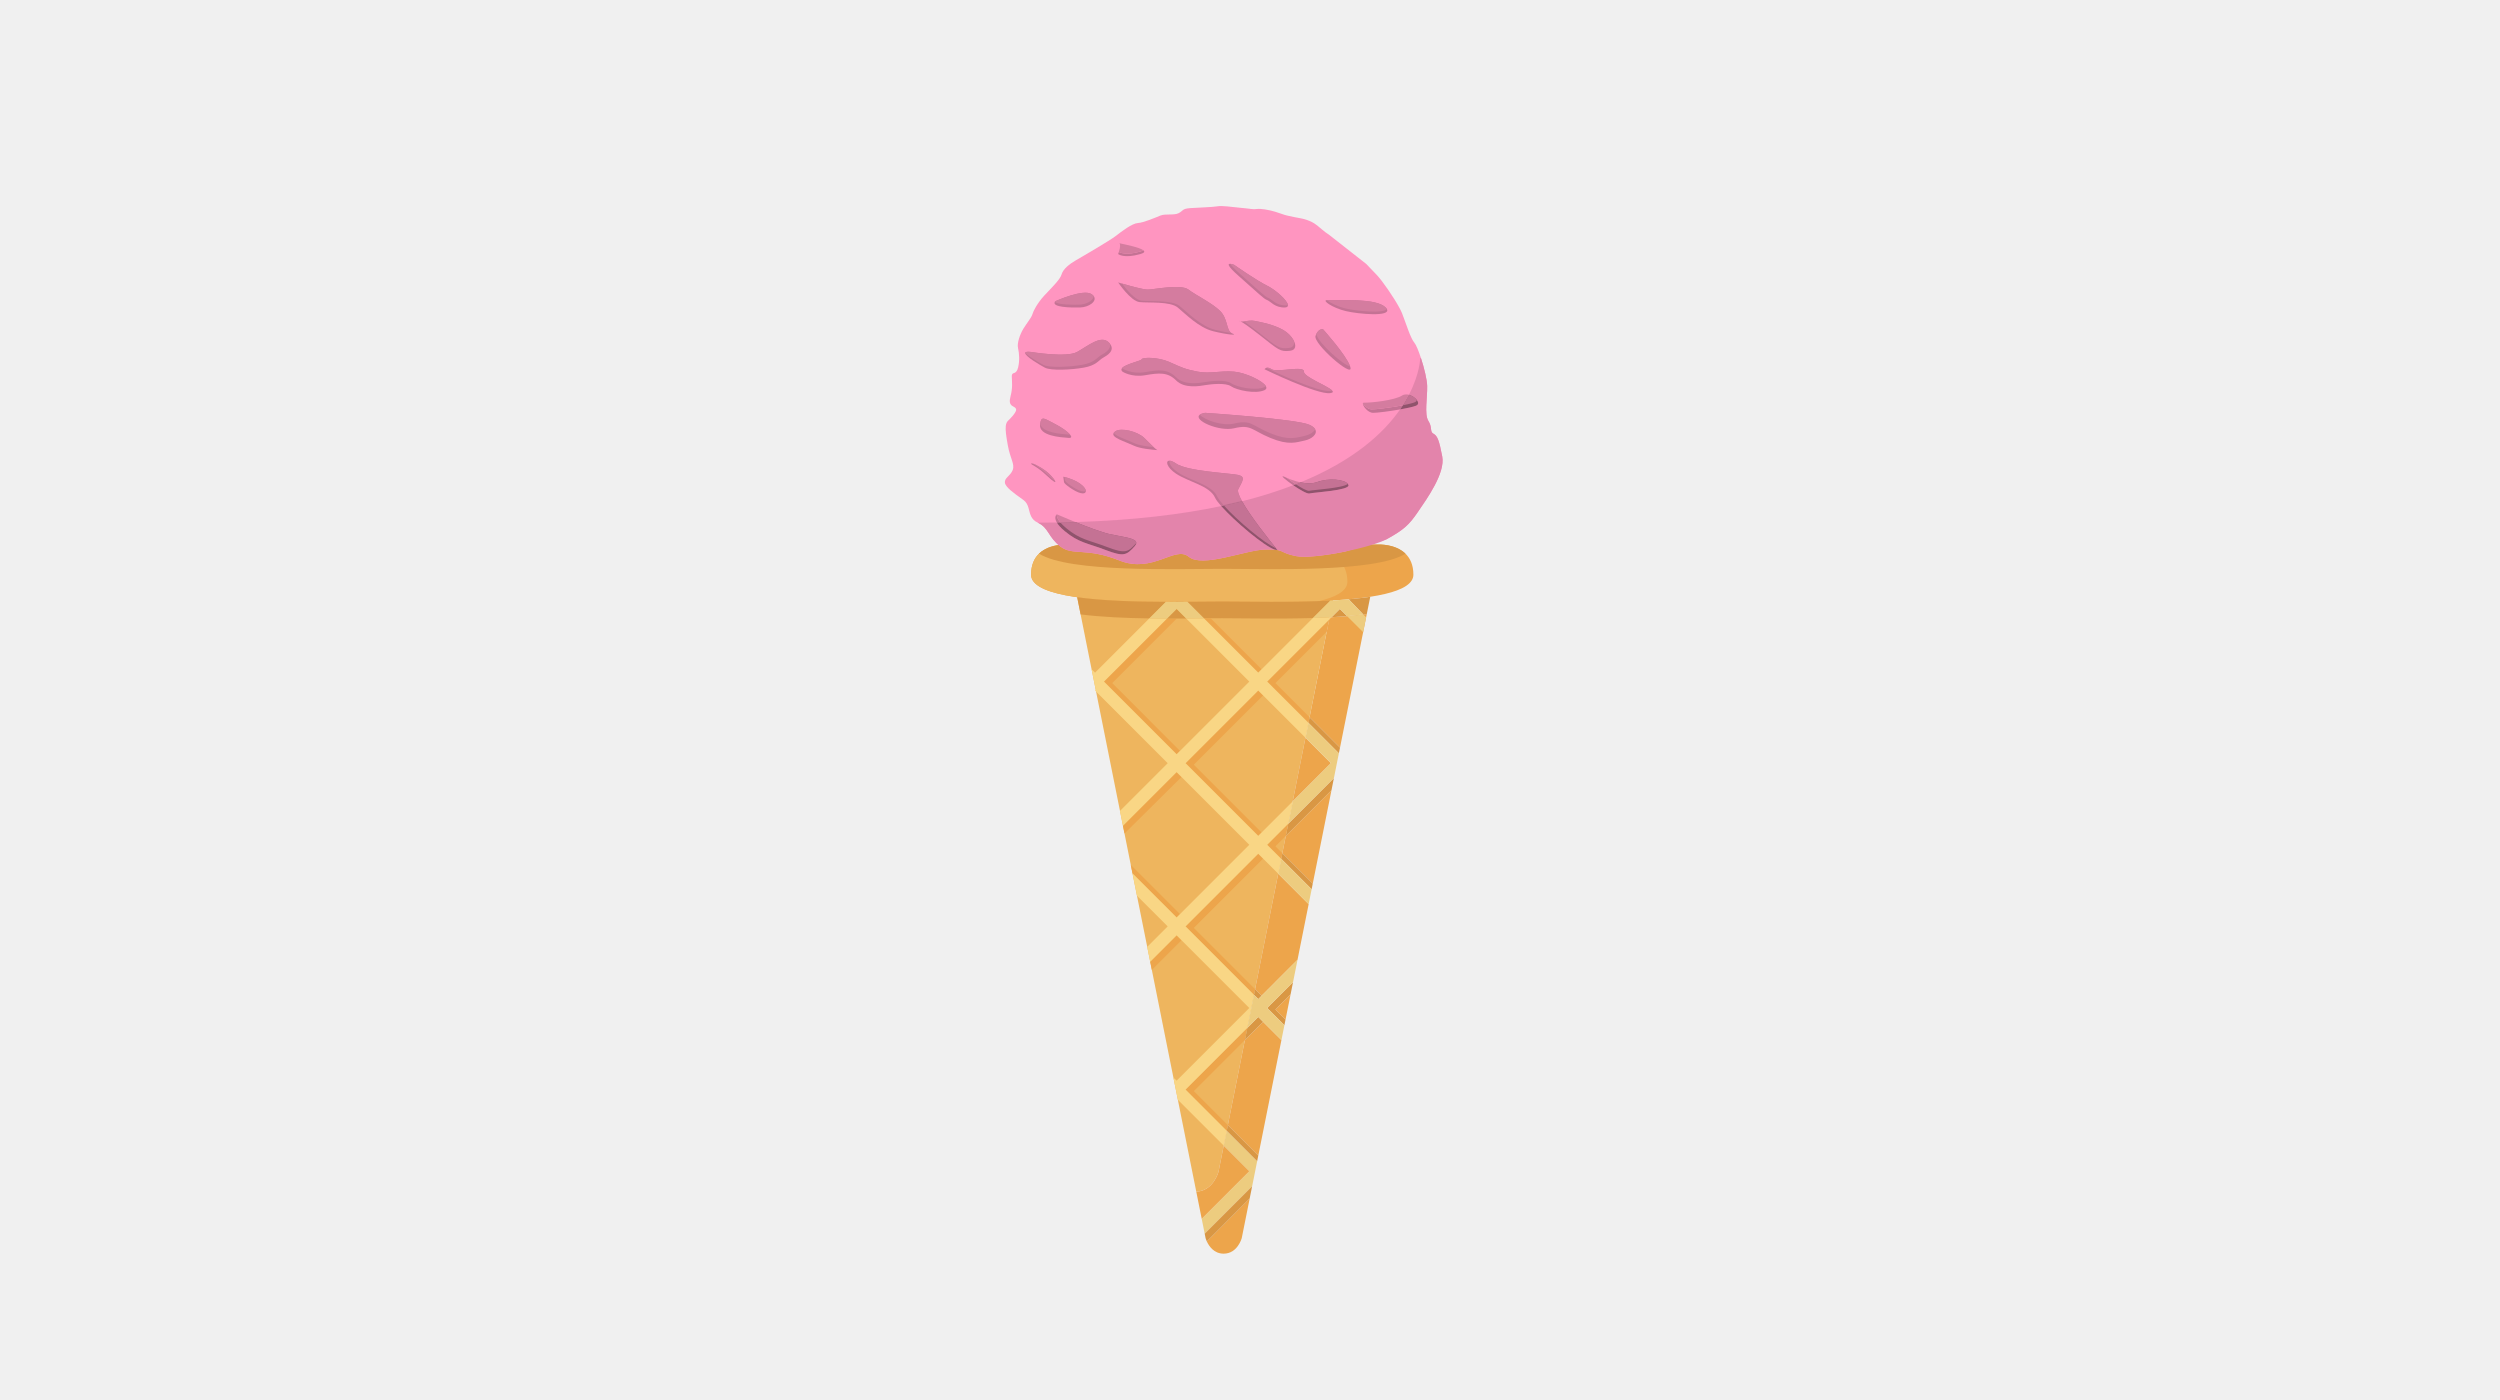
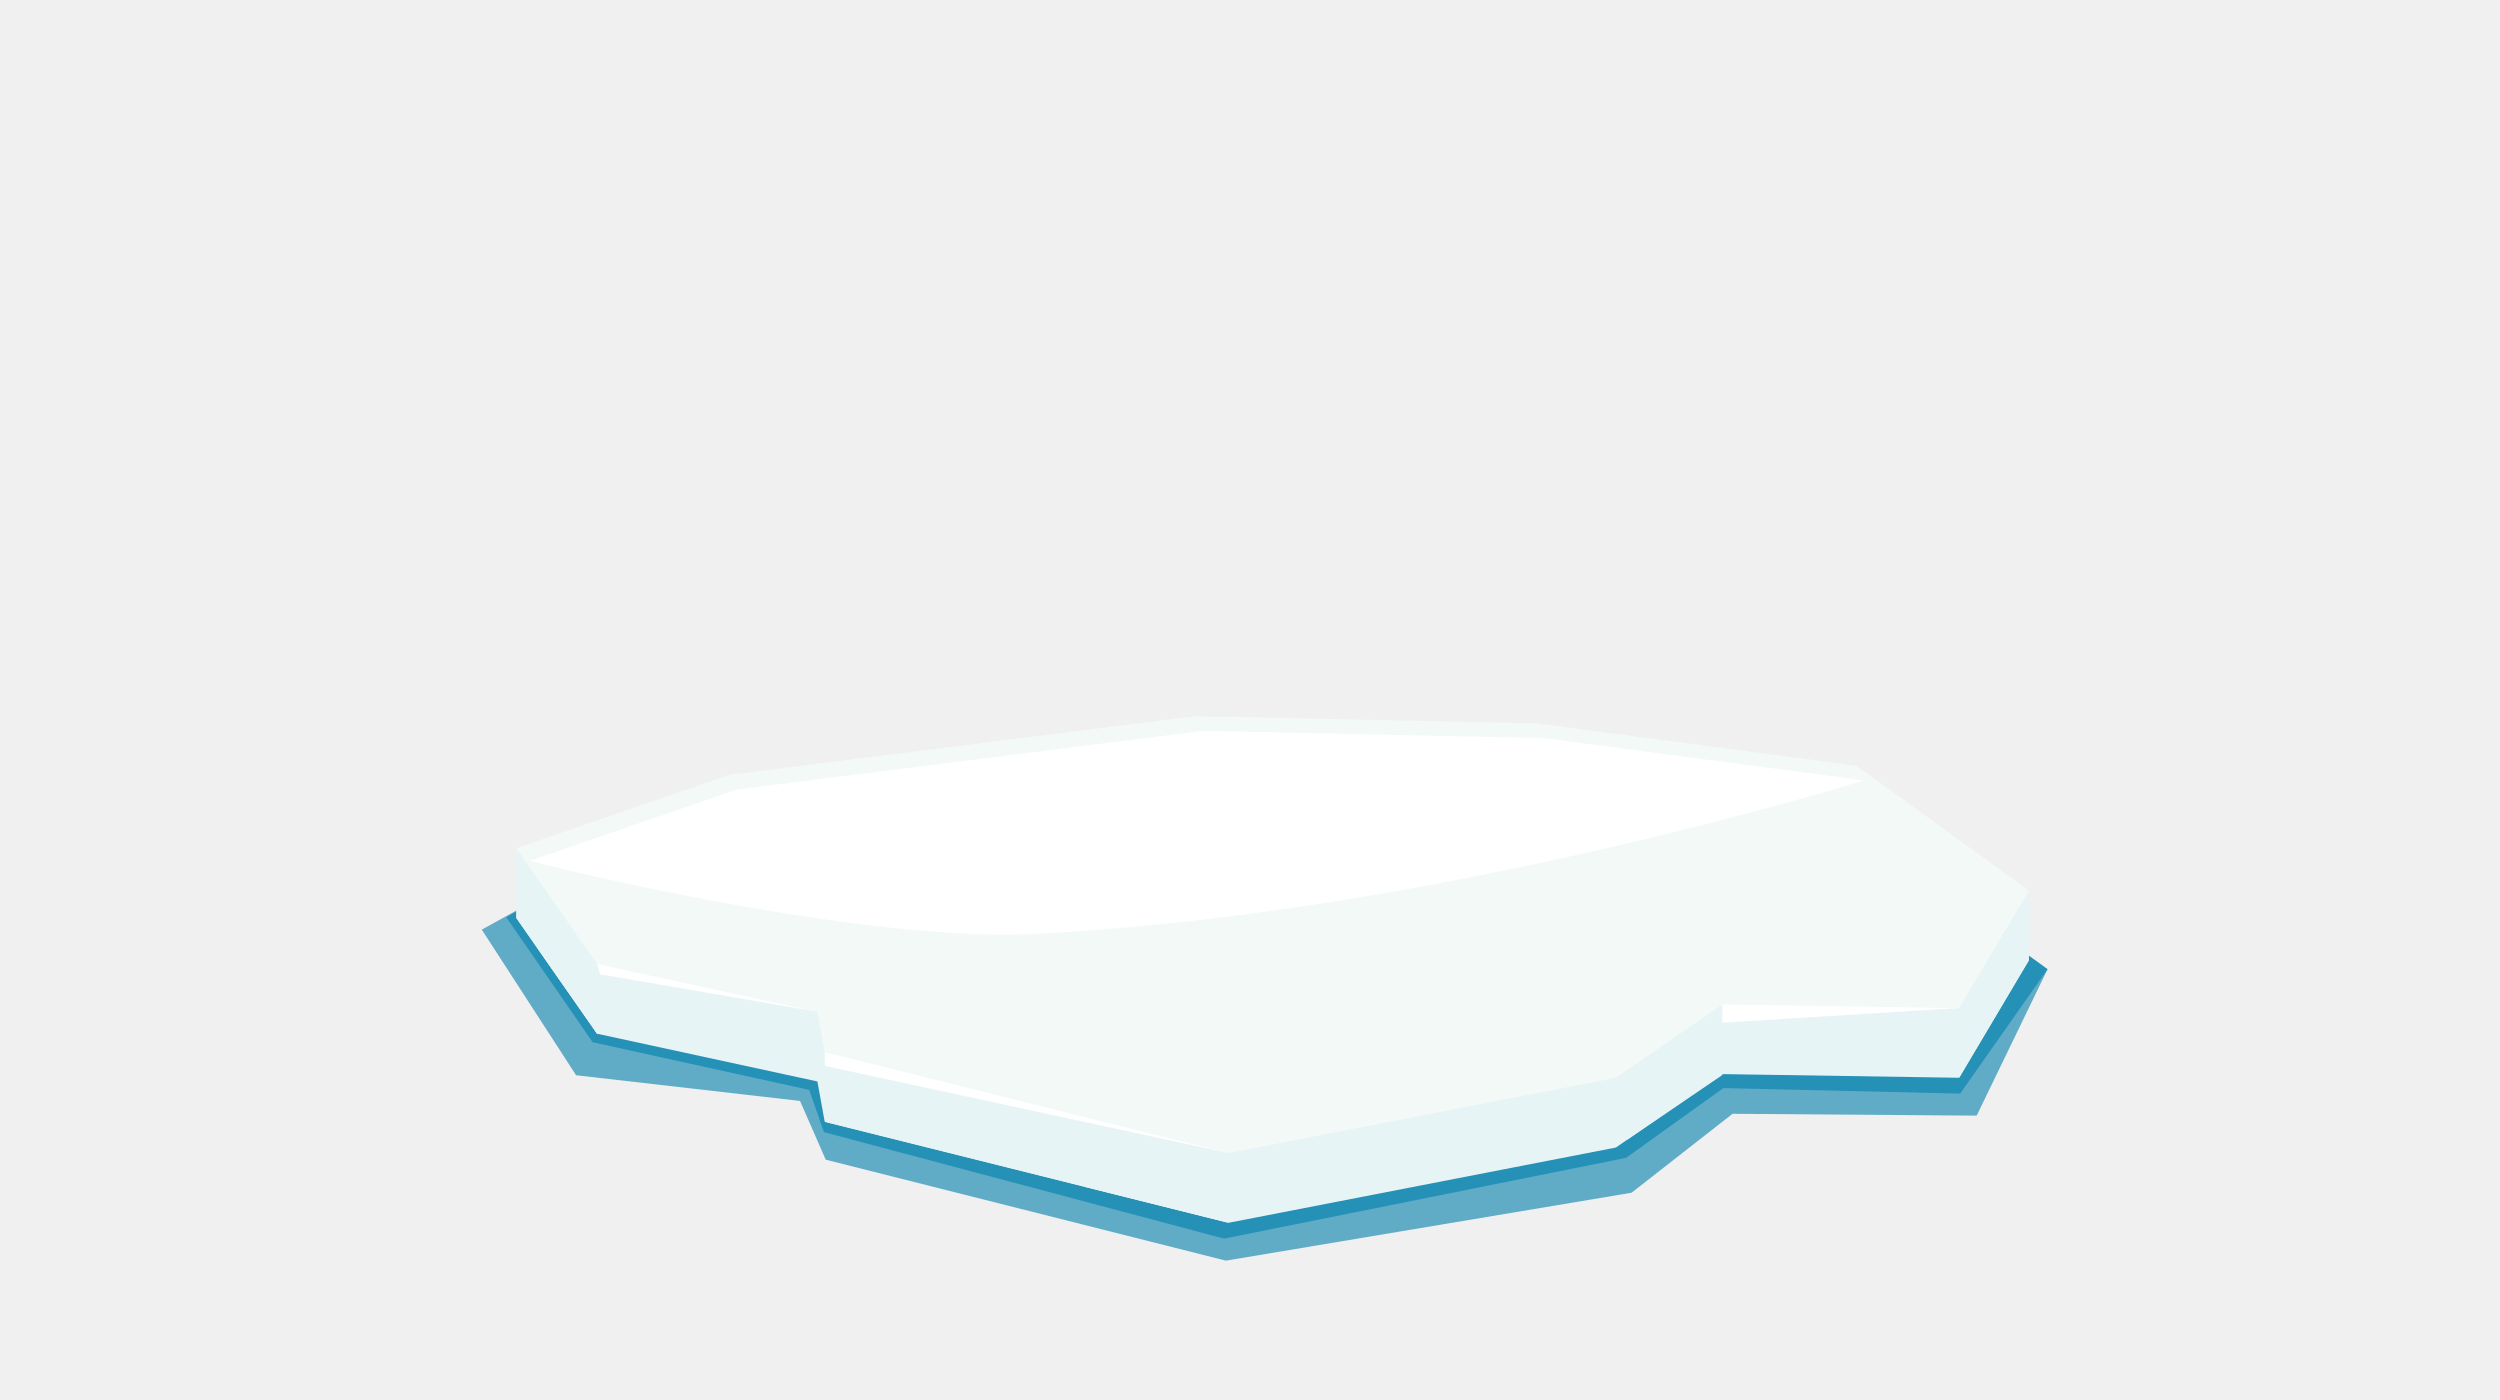
- <svg xmlns="http://www.w3.org/2000/svg" version="1.1" viewBox="0 0 768 430" enable-background="new 0 0 768 430" xml:space="preserve">
-   <g id="Layer_2">
- </g>
-   <g id="Layer_1">
+ <svg xmlns="http://www.w3.org/2000/svg" version="1.1" id="Layer_1" viewBox="0 0 768 430" enable-background="new 0 0 768 430" xml:space="preserve">
+   <g>
    <g>
      <g>
-         <polygon fill="#EDCC7F" points="386.199,356.727 386.18,356.829 386.031,357.558 385.63,359.562 385.281,361.31 385.264,361.396      385.143,361.996 384.657,364.416 370.082,378.992 369.911,378.139 369.166,374.423 383.729,359.862 383.79,359.802      375.929,351.941 376.278,350.208 376.845,347.372    " />
-         <path fill="#EDA54B" d="M418.795,188.767c0.363-0.046,0.727-0.094,1.08-0.144l-0.203,1.021l-0.02,0.098l-0.894,4.473l-0.02,0.099     l-7.087,35.368l-9.355-9.354l5.254-26.226l0.895-4.458c0.197-0.009,0.398-0.02,0.596-0.031c1.629-0.09,3.227-0.201,4.786-0.331     C415.543,189.138,417.207,188.967,418.795,188.767z" />
-         <path fill="#EEB55E" d="M412.93,167.275l-0.521,2.601l-0.025,0.127l-0.164,0.816l-0.979,4.891l-0.024,0.126l-0.133,0.649     l-0.618,3.089l-1.136,5.663l-7.605,37.956l-0.024,0.127l-1.145,5.71l-0.024,0.126l-4.349,21.703l-1.136,5.664l-0.616,3.089     l-1.134,5.663l-2.255,11.239l-0.024,0.128l-1.145,5.701l-0.025,0.127l-9.486,47.362l-0.025,0.129l-0.189,0.931l-0.954,4.771     l-0.025,0.133l-0.154,0.765l-0.622,3.09l-1.133,5.663L374.314,360c0,0-1.582,5.881-6.821,6.078l-5.658-28.23l-0.124-0.624     l-0.916-4.568l-0.333-1.664l-7.121-35.538l-0.916-4.569l-3.152-15.734l-1.375-6.86l-2.45-12.235l-0.476-2.372l-0.916-4.567     l-7.344-36.667l-0.107-0.537l-0.916-4.568l-0.352-1.754l-3.375-16.844l-1.056-5.278l-2.671-13.326l-0.575-2.865H412.93z" />
-         <path fill="#EDA54B" d="M434.194,176.533c0,0.635-0.177,1.224-0.512,1.769c-1.526,2.492-6.364,4.054-12.745,5.027     c-0.775,0.122-1.576,0.231-2.396,0.333c-0.206,0.024-0.415,0.052-0.624,0.074c-1.086,0.129-2.202,0.245-3.345,0.346     c-0.085,0.009-0.17,0.017-0.255,0.022c-0.058,0.006-0.112,0.008-0.171,0.014c-0.035,0.002-0.072,0.005-0.11,0.008     c-0.517,0.047-1.04,0.088-1.567,0.126c-0.199,0.017-0.396,0.031-0.595,0.044c-0.786,0.058-1.584,0.11-2.39,0.154     c-0.154,0.011-0.309,0.019-0.462,0.028c-0.039,0.002-0.075,0.002-0.112,0.005h-0.025c-0.027,0-0.053,0.003-0.074,0.006     c-0.009,0-0.014,0-0.02,0.003c-0.041,0.002-0.08,0.005-0.118,0.005c-1.175,0.064-2.362,0.116-3.556,0.163     c-11.148,0.424-22.818,0.124-29.645,0.124c-2.277,0-5.093,0.033-8.249,0.06c-0.135,0.003-0.272,0.003-0.411,0.003l-0.071-0.072     l-0.074,0.074c-0.627,0.006-1.265,0.012-1.914,0.017h-0.121c-0.325,0.003-0.655,0.003-0.985,0.006     c-0.641,0.005-1.29,0.008-1.948,0.011h-0.333l-0.107-0.108l-0.107,0.108c-0.613,0.002-1.238,0.005-1.865,0.002h-0.118     c-0.338,0-0.677,0-1.018-0.002c-16.916-0.042-37.422-0.927-40.893-6.582c-0.336-0.544-0.512-1.133-0.512-1.769     c0-3.028,1.021-5.069,2.44-6.447c0.236-0.231,0.483-0.443,0.742-0.635c3.221-2.44,7.731-2.175,7.731-2.175h96.45     c0.014,0,0.03,0,0.043,0.002c1.629,0.058,5.19,0.471,7.601,2.808C433.174,171.464,434.194,173.504,434.194,176.533z" />
-         <path fill="#EEB55E" d="M413.916,178.708c0,0.636-0.176,1.224-0.513,1.77c-0.626,1.02-1.81,1.886-3.427,2.618     c-0.044,0.002-0.085,0.005-0.129,0.008c-0.039,0.002-0.074,0.002-0.113,0.005l0.066,0.066c-1.31,0.575-2.891,1.067-4.684,1.485     c-11.148,0.424-22.818,0.124-29.645,0.124c-2.277,0-5.093,0.033-8.249,0.06c-0.135,0.003-0.272,0.003-0.411,0.003l-0.071-0.072     l-0.074,0.074c-0.627,0.006-1.265,0.012-1.914,0.017h-0.121c-0.325,0.003-0.655,0.003-0.985,0.006     c-0.641,0.005-1.29,0.008-1.948,0.011h-0.333l-0.107-0.108l-0.107,0.108c-0.613,0.002-1.238,0.005-1.865,0.002h-0.118     c-0.338,0-0.677,0-1.018-0.002c-16.916-0.042-37.422-0.927-40.893-6.582c-0.336-0.544-0.512-1.133-0.512-1.769     c0-3.028,1.021-5.069,2.44-6.447c0.236-0.231,0.483-0.443,0.742-0.635h83.073c0,0,5.256-0.309,8.472,2.81     C412.895,173.639,413.916,175.68,413.916,178.708z" />
-         <path fill="#EEB55E" d="M361.261,184.775l0.107,0.108c-0.071,0.002-0.143,0.002-0.214,0L361.261,184.775z" />
-         <path fill="#EEB55E" d="M366.743,184.775l0.071,0.072c-0.049,0.002-0.098,0.002-0.145,0.002L366.743,184.775z" />
-         <path fill="#EEB55E" d="M409.977,183.096c-0.058,0.027-0.115,0.055-0.176,0.08l-0.066-0.066c0.039-0.003,0.074-0.003,0.113-0.005     C409.892,183.101,409.933,183.098,409.977,183.096z" />
-         <path fill="#D99744" d="M431.756,170.085c-9.28,5.87-42.563,4.66-56.283,4.66c-13.718,0-47.004,1.209-56.284-4.66     c3.215-3.119,8.474-2.81,8.474-2.81h95.621C423.283,167.275,428.54,166.966,431.756,170.085z" />
-         <path fill="#D47C9F" d="M392.412,167.259c-0.232-0.042-0.493-0.079-0.795-0.105C391.944,167.258,392.213,167.297,392.412,167.259     z" />
-         <path fill="none" d="M358.5,190.021l-19.365,19.363l1.774,1.777l20.551,20.551l22.329-22.328l-19.379-19.38     C362.517,190.017,360.536,190.025,358.5,190.021z" />
-         <polygon fill="none" points="386.529,256.782 408.797,234.514 408.857,234.454 388.305,213.9 386.529,212.126 364.202,234.454         " />
-         <path fill="none" d="M375.473,189.919c-1.625,0-3.527,0.017-5.628,0.037l16.685,16.685l16.785-16.783     C392.729,190.187,381.933,189.919,375.473,189.919z" />
-         <polygon fill="none" points="402.297,220.329 407.553,194.104 391.811,209.843    " />
-         <polygon fill="none" points="391.811,259.982 391.811,259.983 393.932,262.103 394.429,259.612 394.989,256.804 391.871,259.923         " />
-         <polygon fill="none" points="366.744,335.19 377.192,345.641 377.258,345.313 378.392,339.65 379.014,336.561 379.167,335.796      379.191,335.663 380.146,330.893 380.336,329.962 380.361,329.833 382.429,319.505 366.804,335.131    " />
-         <polygon fill="#EDA54B" points="393.65,319.524 393.631,319.623 386.546,354.994 377.192,345.641 377.257,345.313      378.391,339.65 379.013,336.561 379.167,335.796 379.191,335.663 380.146,330.893 380.335,329.962 380.36,329.833      382.428,319.505 388.031,313.902 388.307,314.178    " />
-         <polygon fill="#EDA54B" points="394.429,259.612 393.932,262.103 403.282,271.449 408.893,243.451 409.03,242.763      394.989,256.804    " />
-         <polygon fill="#D99744" points="395.045,256.523 394.989,256.804 409.03,242.763 409.781,239.015 395.74,253.056    " />
-         <path fill="#D99744" d="M330.908,183.467l1.056,5.278c6.308,0.814,13.834,1.13,21.094,1.234l5.094-5.094     C349.037,184.861,338.881,184.593,330.908,183.467z" />
-         <path fill="#D99744" d="M360.937,184.885c0.256,0,0.512,0,0.765-0.001c0.054,0,0.106,0,0.16-0.001     c-0.653,0.003-1.317,0.003-1.985,0.004C360.232,184.886,360.586,184.886,360.937,184.885z" />
-         <path fill="#D99744" d="M360.937,184.885c0.376,0,0.75-0.001,1.123-0.003c-0.065,0-0.132,0-0.198,0     c-0.053,0.001-0.106,0.001-0.16,0.001C361.449,184.884,361.193,184.885,360.937,184.885z" />
-         <path fill="#D99744" d="M362.09,184.881c0.202-0.001,0.403-0.001,0.603-0.003C362.492,184.879,362.292,184.88,362.09,184.881z" />
-         <path fill="#D99744" d="M360.937,184.885c-0.351,0.001-0.705,0.001-1.061,0.001c-0.012,0-0.025,0-0.039,0     C360.207,184.886,360.573,184.886,360.937,184.885z" />
-         <path fill="#D99744" d="M362.692,184.878c-0.2,0.001-0.401,0.002-0.603,0.003c-0.011,0-0.021,0-0.03,0     c-0.372,0.002-0.746,0.003-1.123,0.003c-0.364,0.001-0.73,0.001-1.099,0.001c-0.183,0-0.364,0-0.548,0l2.173,2.172l2.185-2.185     C363.333,184.875,363.012,184.877,362.692,184.878z" />
-         <polygon fill="#EDA54B" points="391.871,310.061 396.469,305.459 396.469,305.464 396.332,306.152 394.912,313.223      391.811,310.121    " />
-         <polygon fill="#EDA54B" points="402.02,277.757 402,277.855 398.593,294.858 387.572,305.882 387.297,305.606 385.561,303.872      389.846,282.471 389.871,282.344 391.016,276.643 391.04,276.515 392.668,268.402    " />
-         <polygon fill="#D99744" points="403.282,271.449 393.932,262.103 393.584,263.835 402.936,273.185 403.282,271.45    " />
-         <g>
-           <polygon fill="#EDCC7F" points="402.936,273.186 402.916,273.284 402.365,276.021 402.02,277.757 392.668,268.402       393.015,266.673 393.295,265.275 393.584,263.836     " />
-         </g>
-         <polygon fill="#EDA54B" points="400.555,229.03 400.529,229.156 397.115,246.196 408.797,234.514 408.857,234.454      401.035,226.631    " />
-         <polygon fill="#D99744" points="411.652,229.682 402.297,220.329 401.95,222.062 411.305,231.417    " />
-         <g>
-           <polygon fill="#EDCC7F" points="411.305,231.418 411.286,231.517 411.156,232.155 410.389,235.985 410.369,236.085       410.268,236.594 409.781,239.014 395.74,253.055 396.181,250.859 396.365,249.947 397.115,246.195 408.797,234.514       408.857,234.454 401.035,226.632 401.381,224.899 401.698,223.32 401.723,223.193 401.951,222.061     " />
-         </g>
-         <path fill="none" d="M361.837,337.848l5.657,28.23c5.24-0.197,6.821-6.078,6.821-6.078l1.615-8.059l-12.41-12.41L361.837,337.848     z" />
-         <path fill="#EDA54B" d="M383.79,359.802l-0.06,0.061l-14.563,14.561l-1.672-8.345c5.239-0.197,6.821-6.078,6.821-6.078     l1.615-8.059L383.79,359.802z" />
-         <path fill="#EDA54B" d="M383.906,368.166l-0.138,0.688l-2.305,11.505c0,0-1.281,4.767-5.556,4.767     c-3.006,0-4.532-2.363-5.173-3.76L383.906,368.166z" />
-         <path fill="#D99744" d="M408.673,184.5l-5.358,5.358c-10.586,0.327-21.381,0.061-27.842,0.061c-1.073,0-2.271,0.008-3.567,0.019     c-0.663,0.005-1.351,0.011-2.06,0.02l-5.091-5.091c0.11,0,0.217-0.002,0.324-0.002c0.588-0.006,1.169-0.008,1.738-0.014     c3.32-0.03,6.282-0.065,8.656-0.065C383.031,184.784,396.523,185.15,408.673,184.5z" />
-         <path fill="#D99744" d="M365.081,184.864c-0.124,0.001-0.247,0.002-0.372,0.002h0.045     C364.864,184.866,364.971,184.865,365.081,184.864z" />
-         <path fill="#EDA54B" d="M423.283,167.275h0.828C423.594,167.256,423.283,167.275,423.283,167.275z" />
-         <polygon fill="#EDA54B" points="365.979,336.506 376.845,347.372 377.192,345.641 366.743,335.19 366.804,335.131      382.428,319.505 383.179,315.757 364.204,334.731    " />
-         <polygon fill="#EDA54B" points="410.39,235.985 410.405,235.906 410.357,235.954    " />
-         <polygon fill="#EDA54B" points="391.045,211.158 401.951,222.061 402.297,220.328 391.811,209.843 407.551,194.102      408.301,190.354 389.271,209.384    " />
-         <path fill="#EDA54B" d="M366.813,184.847l-0.071-0.072l-0.074,0.074c-0.521,0.005-1.052,0.009-1.588,0.014     c0.587-0.005,1.167-0.009,1.736-0.015L366.813,184.847z" />
-         <polygon fill="#EDA54B" points="361.401,287.395 353.342,295.453 353.843,297.949 362.961,288.833 361.462,287.333    " />
-         <polygon fill="#EDA54B" points="362.958,238.695 345.449,256.054 344.973,253.682 361.459,237.195    " />
-         <polygon fill="#EDA54B" points="362.501,280.812 362.227,280.538 347.377,265.688 347.899,268.289 361.462,281.852    " />
-         <path fill="#EDA54B" d="M362.224,230.397l0.275,0.274l-1.04,1.04l-20.551-20.551l-1.774-1.777l19.366-19.363     c1.015,0.003,2.016,0,3-0.003l-19.825,19.825L362.224,230.397z" />
-         <polygon fill="#EDA54B" points="361.366,184.88 361.157,184.88 361.261,184.775    " />
-         <path fill="#EDA54B" d="M387.568,205.602l-1.039,1.039l-16.684-16.684c0.709-0.008,1.397-0.014,2.06-0.02L387.568,205.602z" />
-         <path fill="#D99744" d="M363.237,188.833l-0.276-0.275l-1.498-1.499l-2.963,2.962c1.015,0.002,2.017,0.001,3-0.002     c0.988-0.003,1.959-0.008,2.909-0.015L363.237,188.833z" />
-         <polygon fill="#EDA54B" points="386.469,262.327 364.204,284.594 365.979,286.368 385.215,305.604 385.561,303.872      366.743,285.054 366.804,284.992 388.028,263.766 386.529,262.266    " />
-         <polygon fill="#EDA54B" points="364.201,234.454 386.529,256.782 387.568,255.742 366.74,234.913 388.028,213.625      386.529,212.126    " />
-         <polygon fill="#EDA54B" points="391.045,261.298 393.584,263.836 393.931,262.102 391.811,259.983 391.871,259.923      394.989,256.804 395.045,256.523 395.74,253.055 389.271,259.524    " />
-         <polygon fill="#D99744" points="386.546,354.993 377.192,345.641 376.846,347.372 386.199,356.727 386.546,354.994    " />
-         <polygon fill="#D99744" points="387.297,305.606 387.572,305.882 386.532,306.922 385.215,305.604 385.561,303.872    " />
-         <polygon fill="#D99744" points="397.221,301.709 397.221,301.716 396.469,305.459 391.871,310.061 391.811,310.121      394.912,313.223 394.566,314.956 389.271,309.661 390.311,308.621    " />
-         <polygon fill="#D99744" points="388.031,313.902 382.428,319.505 383.179,315.757 386.471,312.464 386.532,312.403    " />
-         <path fill="#D99744" d="M384.657,364.416l-0.751,3.75l-13.172,13.199c-0.267-0.589-0.379-1.007-0.379-1.007l-0.272-1.366     L384.657,364.416z" />
-         <path fill="#EDCC7F" d="M418.76,194.215l0.913-4.571l-0.878-0.878c-1.588,0.202-3.252,0.372-4.969,0.516L418.76,194.215z" />
-         <g>
-           <path fill="#F9D685" d="M362.09,184.881c0.203-0.001,0.402-0.002,0.603-0.003c0.32-0.001,0.64-0.003,0.956-0.005      c0.356-0.002,0.71-0.004,1.061-0.007h-0.075c-0.325,0.003-0.654,0.003-0.985,0.006c-0.587,0.005-1.185,0.008-1.787,0.01      c0.065,0,0.133,0,0.198,0C362.069,184.881,362.079,184.881,362.09,184.881z" />
-           <polygon fill="#F9D685" points="410.389,235.985 410.369,236.085 410.268,236.594 409.781,239.014 409.781,239.015       409.781,239.014 410.268,236.594 410.371,236.085 410.391,235.985 410.39,235.985     " />
-           <path fill="#F9D685" d="M414.147,184.119c-1.665,0.146-3.38,0.264-5.124,0.36c-0.115,0.005-0.234,0.014-0.35,0.019l-0.002,0.002      c0.118-0.007,0.234-0.013,0.353-0.02c1.745-0.097,3.462-0.215,5.126-0.358c0.141-0.012,0.28-0.024,0.42-0.037l0.003-0.002      C414.43,184.097,414.29,184.107,414.147,184.119z" />
-           <path fill="#F9D685" d="M408.301,190.354l-19.029,19.03l1.773,1.774l10.906,10.903l-0.229,1.133l-0.024,0.127l-0.317,1.579      l-0.346,1.732l-13.007-13.007l-1.499-1.499l-22.328,22.328l22.328,22.328l1.039-1.04l9.547-9.547l-0.75,3.752l-0.185,0.912      l-0.44,2.195l-6.469,6.47l1.773,1.773l2.539,2.538l-0.289,1.439l-0.28,1.397l-0.347,1.729l-4.64-4.637l-1.499-1.5l-0.061,0.062      l-22.265,22.267l1.774,1.774l19.236,19.236l-0.57,2.833l-0.091,0.462l-0.255,1.271l-0.495,2.476l-0.625,3.111l-18.975,18.975      l1.774,1.774l10.867,10.866l-0.567,2.836l-0.349,1.733l-12.41-12.41l-1.684-1.684l-0.124-0.624l-0.916-4.568l-0.333-1.664      l0.999,0.998l22.267-22.268l0.06-0.061l-20.554-20.554l-1.773-1.774l-0.061,0.062l-8.059,8.059l-0.916-4.569l6.293-6.292      l-7.762-7.76l-1.683-1.683l-1.375-6.86l3.062,3.062l10.501,10.5l1.039-1.039l21.225-21.228l0.061-0.061l-20.829-20.829      l-1.499-1.5l-16.486,16.486l-0.916-4.567l14.66-14.66L338.166,213.9l-1.452-1.452l-0.321-0.322l0.214-0.215l-0.916-4.568      l-0.352-1.754l1.054,1.053l16.665-16.662c0.996,0.014,1.986,0.025,2.967,0.031c0.834,0.005,1.659,0.01,2.476,0.01      l-19.366,19.363l1.774,1.777l20.551,20.551l22.328-22.328l-19.379-19.379c0.701-0.006,1.389-0.011,2.062-0.017      c1.171-0.011,2.3-0.022,3.375-0.03l16.684,16.684l1.039-1.039l15.746-15.743c1.043-0.033,2.083-0.072,3.117-0.119      c0.674-0.027,1.345-0.061,2.014-0.096L408.301,190.354z" />
-           <path fill="#F9D685" d="M409.041,189.614l-0.74,0.74l0.145-0.709C408.643,189.636,408.844,189.625,409.041,189.614z" />
-           <path fill="#F9D685" d="M359.838,184.886c0.013,0,0.026,0,0.039,0c-0.195,0-0.39,0-0.586,0c-0.377,0-0.757,0-1.136-0.002      l-0.001,0.001c0.381,0,0.761,0.001,1.138,0.002C359.474,184.886,359.655,184.886,359.838,184.886z" />
-           <polygon fill="#F9D685" points="411.305,231.418 411.286,231.517 411.156,232.155 411.156,232.155 411.157,232.155       411.286,231.517 411.307,231.418 411.305,231.417     " />
-         </g>
-         <path fill="#EDCC7F" d="M369.845,189.958c-0.212,0.003-0.426,0.003-0.641,0.005c-0.217,0.003-0.435,0.003-0.655,0.006     c-0.396,0.002-0.8,0.008-1.21,0.011c-0.267,0.003-0.539,0.005-0.813,0.008h-0.056c-0.673,0.005-1.361,0.011-2.062,0.017     l-1.172-1.172l-0.275-0.275l-1.499-1.499l-2.962,2.962c-0.702,0-1.411-0.003-2.126-0.008c-0.116,0-0.231-0.002-0.35-0.002     c-0.981-0.006-1.972-0.017-2.967-0.031l5.097-5.096c0.379,0.002,0.759,0.002,1.136,0.002c0.138-0.002,0.93-0.005,1.868-0.005     h0.209l0.002,0.003h0.493c0.066,0,0.135,0,0.198-0.003h0.03c0.244,0,0.486,0,0.729-0.003c0.132,0,0.264,0,0.396-0.002     c0.771-0.006,1.377-0.009,1.496-0.009h0.044L369.845,189.958z" />
-         <path fill="#EDCC7F" d="M363.214,184.875c-0.132,0.002-0.264,0.002-0.396,0.002c-0.242,0.003-0.484,0.003-0.729,0.003h-0.03     c-0.063,0.003-0.132,0.003-0.198,0.003h-0.493l-0.002-0.003C361.982,184.877,362.642,184.875,363.214,184.875z" />
-         <path fill="#D99744" d="M420.938,183.334l-1.062,5.289c-0.354,0.05-0.717,0.097-1.08,0.144l-4.478-4.662     C416.553,183.904,418.948,183.64,420.938,183.334z" />
-         <path fill="#D99744" d="M409.043,189.613c1.627-0.09,3.227-0.2,4.783-0.331l-2.226-2.227L409.043,189.613z" />
-         <path fill="#EDCC7F" d="M418.795,188.767c-1.588,0.201-3.252,0.372-4.968,0.517l-2.228-2.227l-2.559,2.558     c-1.884,0.105-3.801,0.184-5.727,0.245l5.358-5.358c0.009,0,0.05-0.003,0.118-0.008c0.006-0.003,0.011-0.003,0.02-0.003     c0.024,0,0.049-0.003,0.074-0.006h0.025c0.037-0.002,0.073-0.002,0.112-0.005c0.96-0.052,1.913-0.113,2.852-0.182     c0.198-0.014,0.396-0.028,0.595-0.044c0.527-0.038,1.051-0.08,1.567-0.126c0.038-0.002,0.075-0.005,0.11-0.008     c0.059-0.006,0.113-0.008,0.171-0.014L418.795,188.767z" />
-         <polygon fill="#EDCC7F" points="398.593,294.858 397.705,299.296 397.221,301.709 390.311,308.621 389.271,309.661      394.566,314.956 394.547,315.058 393.999,317.792 393.65,319.524 388.307,314.178 386.532,312.403 386.471,312.464      383.179,315.757 383.804,312.646 384.299,310.17 384.554,308.899 384.645,308.438 385.215,305.604 386.532,306.922      387.572,305.882    " />
-         <polygon fill="#EDCC7F" points="397.221,301.709 397.221,301.716 390.311,308.621    " />
+         <polygon fill="#E7F4F5" points="601.904,331 623.277,295 623.232,273.619 601.904,273.026    " />
+         <polygon opacity="0.6" fill="#007EAC" points="165.669,275.826 148,285.584 176.977,330.318 245.771,338.211 253.666,356.256      376.599,387.271 501.221,366.405 532.236,342.159 607.234,342.723 629.012,297.742 574.717,258.468    " />
+         <polygon opacity="0.6" fill="#007EAC" points="165.669,275.826 155.545,281.82 182.051,320.167 248.592,334.828 253.104,347.798      376.034,380.505 499.529,355.691 529.418,334.263 602.158,335.955 629.012,297.742 574.717,258.468    " />
+         <polygon fill="#E7F4F5" points="158.621,260.695 158.621,282.03 183.432,317.556 251.101,332.219 253.355,344.623      377.417,375.638 496.398,352.519 529.107,329.963 601.852,331.09 623.277,295 623.232,273.619    " />
+         <polygon fill="#E7F4F5" points="623.232,273.619 601.287,273.008 601.852,331.09 623.277,295    " />
+         <polygon fill="#E7F4F5" points="183.942,261.4 158.621,260.695 158.621,282.03 183.432,317.556 183.942,317.667    " />
+         <path fill="#E7F4F5" d="M180.807,275.143c-5.504,5.112-10.725,10.49-15.854,15.953l18.48,26.46l0.51,0.111v-45.374     C182.899,273.243,181.844,274.181,180.807,275.143z" />
+         <polygon fill="#E7F4F5" points="377.079,266.771 253.974,263.349 253.974,344.777 377.079,375.555    " />
+         <polygon fill="#E7F4F5" points="333.203,265.55 333.203,364.584 377.079,375.555 377.079,266.771    " />
+         <polygon fill="#E7F4F5" points="527.979,267.933 499.836,270.185 499.836,350.146 529.107,330.241    " />
+         <polygon fill="#F3F9F6" points="224.032,238.044 158.621,260.602 183.432,296.127 251.101,310.788 253.355,323.195      377.417,354.207 496.398,331.09 529.107,308.533 601.852,309.659 623.277,273.571 570.271,235.227 472.152,222.255 367.263,220         " />
+         <defs>
+           <filter id="Adobe_OpacityMaskFilter" filterUnits="userSpaceOnUse" x="162.844" y="224.512" width="409.685" height="62.601">
+             <feFlood style="flood-color:white;flood-opacity:1" result="back" />
+             <feBlend in="SourceGraphic" in2="back" mode="normal" />
+           </filter>
+         </defs>
+         <mask maskUnits="userSpaceOnUse" x="162.844" y="224.512" width="409.685" height="62.601" id="SVGID_1_">
+           <g filter="url(#Adobe_OpacityMaskFilter)">
+             <defs>
+               <filter id="Adobe_OpacityMaskFilter_1_" filterUnits="userSpaceOnUse" x="162.844" y="224.512" width="409.685" height="62.601">
+                 <feFlood style="flood-color:white;flood-opacity:1" result="back" />
+                 <feBlend in="SourceGraphic" in2="back" mode="normal" />
+               </filter>
+             </defs>
+             <mask maskUnits="userSpaceOnUse" x="162.844" y="224.512" width="409.685" height="62.601" id="SVGID_1_">
+               <g filter="url(#Adobe_OpacityMaskFilter_1_)">
+ 						</g>
+             </mask>
+             <radialGradient id="SVGID_2_" cx="326.226" cy="239.031" r="166.554" gradientUnits="userSpaceOnUse">
+               <stop offset="0.002" style="stop-color:#FFFFFF" />
+               <stop offset="0.165" style="stop-color:#FCFCFC" />
+               <stop offset="0.295" style="stop-color:#F2F2F2" />
+               <stop offset="0.414" style="stop-color:#E1E1E1" />
+               <stop offset="0.526" style="stop-color:#C9C9C9" />
+               <stop offset="0.634" style="stop-color:#AAAAAA" />
+               <stop offset="0.738" style="stop-color:#858585" />
+               <stop offset="0.84" style="stop-color:#585858" />
+               <stop offset="0.937" style="stop-color:#252525" />
+               <stop offset="1" style="stop-color:#000000" />
+             </radialGradient>
+             <path mask="url(#SVGID_1_)" fill="url(#SVGID_2_)" d="M572.529,239.736l-98.123-12.969l-104.886-2.256l-143.23,18.044       l-63.445,21.879c17.304,4.699,104.764,24.875,154.231,22.481C440.945,280.928,572.529,239.736,572.529,239.736z" />
+           </g>
+         </mask>
+         <radialGradient id="SVGID_3_" cx="326.226" cy="239.031" r="166.554" gradientUnits="userSpaceOnUse">
+           <stop offset="0.002" style="stop-color:#FFFFFF" />
+           <stop offset="0.91" style="stop-color:#FFFFFF" />
+           <stop offset="1" style="stop-color:#FFFFFF" />
+         </radialGradient>
+         <path fill="url(#SVGID_3_)" d="M572.529,239.736l-98.123-12.969l-104.886-2.256l-143.23,18.044l-63.445,21.879     c17.304,4.699,104.764,24.875,154.231,22.481C440.945,280.928,572.529,239.736,572.529,239.736z" />
+         <polygon fill="#FFFFFF" points="253.355,323.195 377.417,354.207 253.355,327.427    " />
+         <polygon fill="#FFFFFF" points="529.107,308.533 601.852,309.659 529.107,314.172    " />
+         <polygon fill="#FFFFFF" points="183.432,296.127 251.101,310.788 184.37,299.321    " />
      </g>
-       <path fill="#FF95C0" d="M435.589,157.258c-2.75,4.035-4.4,5.501-9.352,8.251c-0.146,0.082-0.306,0.165-0.476,0.248l-12.506,3.672    c-6.032,1.235-12.314,1.98-15.164,1.4c-5.41-1.1-3.209-2.201-9.441-2.019c-6.236,0.185-19.253,5.718-23.472,2.217    c-4.216-3.499-11.002,5.268-21.269,1.161c-10.268-4.109-14.303-1.358-18.153-4.293c-3.851-2.935-3.485-5.686-6.967-7.335    c-1.04-0.493-1.623-1.15-1.994-1.878c-0.88-1.706-0.608-3.801-2.406-5.089c-0.116-0.083-0.231-0.165-0.347-0.247    c-2.479-1.766-5.163-3.669-5.338-5.069c-0.185-1.469,1.65-2.019,2.385-3.851c0.731-1.834-0.735-3.485-1.469-7.52    c-0.242-1.345-0.446-2.517-0.564-3.523c-0.239-2.014-0.154-3.361,0.564-4.084c0,0,3.026-2.751,2.476-3.76    c-0.551-1.01-2.567-0.459-1.651-3.851c0.16-0.594,0.27-1.156,0.341-1.684c0.344-2.495-0.132-4.235,0.107-4.917    c0.286-0.825,1.295,0,1.846-2.109c0.55-2.107,0.366-4.492,0-6.051c-0.369-1.557,0.641-4.307,1.65-5.958    c1.007-1.65,2.476-3.394,2.751-4.4c0.274-1.009,1.557-3.485,3.666-5.776c2.109-2.293,4.86-4.86,5.317-6.51    c0.459-1.65,2.476-3.21,4.219-4.216c1.741-1.009,10.727-6.235,12.468-7.61c1.741-1.375,5.028-3.851,6.73-3.942    c1.705-0.093,5.372-1.65,6.931-2.294c1.557-0.641,4.126,0,5.592-0.731c1.466-0.734,1.009-1.375,3.576-1.559    s6.785-0.275,8.342-0.55c1.56-0.275,4.035,0.185,7.151,0.459c3.119,0.275,3.76,0.55,4.951,0.366    c0.294-0.044,0.71-0.05,1.213-0.017h0.011c1.543,0.107,3.903,0.58,6.07,1.4c2.883,1.092,6.092,1.276,7.928,1.917    c1.328,0.465,2.125,0.833,3.303,1.733c0.447,0.343,0.948,0.762,1.554,1.293c0.644,0.563,1.351,1.086,2.073,1.551l11.48,9.007    c1.184,1.219,2.159,2.253,3.317,3.469c1.551,1.631,5.138,6.747,6.928,10.111c0.324,0.61,0.589,1.163,0.773,1.628    c1.19,3.023,2.565,7.605,3.757,8.98c0.523,0.603,1.329,2.563,2.076,4.866c0.955,2.954,1.815,6.471,1.867,8.43    c0.091,3.482-0.918,8.708,0.366,10.727c1.285,2.016,0.366,3.3,1.561,3.941c1.19,0.641,1.741,1.925,2.703,7.013    C444.023,145.341,438.339,153.226,435.589,157.258z" />
-       <path fill="#C47294" d="M372.651,101.746c-4.401-1.1-8.526-5.363-10.864-7.288c-2.338-1.926-8.939-1.375-11.689-1.65    c-2.75-0.275-6.601-6.051-6.601-6.051s0.468,0.144,1.196,0.358c2.121,0.624,6.447,1.843,7.88,1.843c1.926,0,10.177-1.788,12.515,0    c2.338,1.788,7.289,4.125,9.764,6.601c2.34,2.34,1.854,5.787,3.42,6.736c0.092,0.058,0.187,0.101,0.292,0.14    C380.489,103.121,377.052,102.847,372.651,101.746z" />
-       <path fill="#C47294" d="M388.465,119.852c-2.75,1.285-8.617,0-10.267-1.171c-1.65-1.172-6.235-0.66-7.885-0.38    c-1.65,0.281-6.417,1.186-9.011-1.43c-2.591-2.613-5.292-2.335-9.508-1.601c-4.219,0.732-6.969-1.1-6.969-1.1    c-0.424-0.385-0.413-0.751-0.129-1.092c1.059-1.279,5.946-2.225,6.032-2.709c0.113-0.616,4.918-0.783,8.584,0.867    c3.667,1.65,4.767,2.2,8.617,2.935c3.851,0.731,6.785-0.369,11.183,0c3.385,0.283,8.732,2.739,9.758,4.439    C389.178,119.118,389.098,119.558,388.465,119.852z" />
-       <path fill="#D47C9F" d="M378.272,102.294c-1.188-0.146-2.986-0.476-4.98-0.974c-4.4-1.1-8.526-5.364-10.864-7.289    c-2.338-1.925-8.939-1.375-11.69-1.65c-2.115-0.212-4.881-3.681-6.045-5.267c2.121,0.624,6.447,1.843,7.88,1.843    c1.926,0,10.177-1.788,12.515,0c2.338,1.788,7.289,4.125,9.764,6.601C377.192,97.898,376.705,101.345,378.272,102.294z" />
-       <path fill="#C47294" d="M408.635,120.771c-4.032,0.55-20.17-7.335-20.17-7.335s0.152-0.303,0.534-0.432    c0.344-0.118,0.88-0.091,1.667,0.432c1.65,1.1,10.086-1.284,9.901,0.734c-0.143,1.565,7.226,4.346,8.644,5.768    C409.621,120.35,409.539,120.647,408.635,120.771z" />
-       <path fill="#D47C9F" d="M409.211,119.938c-0.131,0.063-0.32,0.11-0.576,0.146c-3.596,0.489-16.811-5.724-19.636-7.08    c0.344-0.118,0.88-0.091,1.667,0.432c1.65,1.1,10.086-1.284,9.901,0.734C400.425,115.735,407.793,118.516,409.211,119.938z" />
-       <path fill="#D47C9F" d="M388.869,118.609c-0.09,0.107-0.225,0.201-0.404,0.287c-2.75,1.284-8.617,0-10.267-1.172    c-1.65-1.171-6.235-0.66-7.885-0.379c-1.65,0.281-6.417,1.186-9.011-1.43c-2.591-2.613-5.292-2.336-9.508-1.601    c-4.219,0.731-6.969-1.1-6.969-1.1c-0.05-0.044-0.093-0.091-0.129-0.135c1.059-1.279,5.946-2.225,6.032-2.709    c0.113-0.616,4.918-0.783,8.584,0.867c3.667,1.65,4.767,2.2,8.617,2.935c3.851,0.731,6.785-0.369,11.183,0    C382.497,114.453,387.844,116.909,388.869,118.609z" />
-       <path fill="#C47294" d="M338.821,109.932c-1.331,0.754-2.062,2.344-5.913,3.015c-3.851,0.674-10.086,0.979-11.92,0    c-1.405-0.748-6.246-3.567-6.043-4.549c0.061-0.3,0.592-0.429,1.827-0.278c0,0,10.817,1.832,14.118,0    c3.301-1.834,7.335-5.32,9.72-2.935c0.119,0.118,0.226,0.236,0.317,0.35C342.713,107.726,340.083,109.217,338.821,109.932z" />
-       <path fill="#D47C9F" d="M338.315,109.06c-1.329,0.753-2.063,2.343-5.913,3.015c-3.851,0.673-10.083,0.979-11.918,0    c-1.097-0.586-4.288-2.429-5.54-3.677c0.061-0.3,0.592-0.429,1.827-0.278c0,0,10.817,1.832,14.118,0    c3.301-1.834,7.335-5.32,9.72-2.935c0.119,0.118,0.226,0.236,0.317,0.35C341.505,107.253,339.404,108.444,338.315,109.06z" />
-       <path fill="#C47294" d="M321.538,146.075c-3.3-3.119-4.789-3.21-4.767-3.669c0.005-0.08,0.132-0.088,0.352-0.033    c1.023,0.264,4.041,1.89,5.699,3.702c0.666,0.723,1.109,1.309,1.29,1.656v0.002C324.478,148.44,323.749,148.163,321.538,146.075z" />
-       <path fill="#D47C9F" d="M324.112,147.731c-0.371-0.168-1.147-0.77-2.401-1.956c-2.624-2.481-4.106-3.042-4.588-3.402    c1.023,0.264,4.041,1.89,5.699,3.702C323.487,146.798,323.931,147.384,324.112,147.731z" />
-       <path fill="#C47294" d="M333.565,150.8c0.066,1.006-1.419,1.219-4.143-0.509c-2.677-1.699-2.566-2.208-2.566-2.208l-0.206-1.642    c0,0,0.132,0.027,0.36,0.083c0.979,0.239,3.744,1.031,5.528,2.654C333.205,149.785,333.538,150.363,333.565,150.8z" />
-       <path fill="#D47C9F" d="M333.565,150.8c-0.547,0.388-1.861,0.134-3.87-1.127c-2.697-1.693-2.566-2.209-2.566-2.209l-0.119-0.94    c0.979,0.239,3.744,1.031,5.528,2.654C333.205,149.785,333.538,150.363,333.565,150.8z" />
-       <path fill="#D47C9F" d="M381.109,98.737c-0.192-0.027-0.369-0.074-0.528-0.154C380.581,98.583,380.614,98.487,381.109,98.737z" />
-       <path fill="#C47294" d="M396.35,107.751c-3.117,0.369-3.482-0.182-9.533-4.943c-3.493-2.747-5.031-3.729-5.708-4.07    c0.308,0.044,0.657,0.028,1.031-0.008c1.004-0.104,2.176-0.382,3.208-0.165c1.65,0.35,5.5,0.936,8.801,2.77    c1.425,0.792,2.61,2.03,3.248,3.208C398.236,106.092,398.12,107.542,396.35,107.751z" />
-       <path fill="#D47C9F" d="M395.978,106.882c-3.116,0.365-3.481-0.185-9.533-4.942c-2.016-1.587-3.38-2.586-4.304-3.21    c1.004-0.104,2.176-0.382,3.208-0.165c1.65,0.35,5.5,0.936,8.801,2.77c1.425,0.792,2.61,2.03,3.248,3.208    C397.76,105.732,397.41,106.713,395.978,106.882z" />
-       <path fill="#C47294" d="M350.326,78.046c-5.135,1.469-6.829,0-6.829,0s0.099-0.261,0.217-0.638    c0.597,0.328,2.503,1.034,6.612-0.141c0.429-0.124,0.731-0.25,0.921-0.376C351.74,77.285,351.603,77.683,350.326,78.046z" />
-       <path fill="#D47C9F" d="M351.248,76.891c-0.19,0.126-0.492,0.253-0.921,0.376c-4.109,1.174-6.015,0.468-6.612,0.141    c0.204-0.658,0.459-1.667,0.347-2.289c-0.031-0.165-0.088-0.302-0.179-0.401c0.063,0.013,0.129,0.027,0.204,0.044    C345.78,75.139,350.131,76.002,351.248,76.891z" />
-       <path fill="#C47294" d="M395.65,93.729c0.039,0.432-0.239,0.707-0.951,0.729c-3.117,0.091-4.4-1.926-5.457-2.291    c-1.059-0.369-2.61-2.019-8.661-7.335c-3.78-3.32-3.411-3.854-2.599-3.785c0.484,0.042,1.13,0.3,1.13,0.3s6.785,4.77,10.13,6.406    C391.822,89.015,395.525,92.269,395.65,93.729z" />
-       <path fill="#D47C9F" d="M395.65,93.729c-0.141,0.055-0.319,0.085-0.539,0.091c-3.117,0.091-4.4-1.925-5.457-2.291    c-1.059-0.366-2.609-2.016-8.661-7.335c-1.87-1.645-2.726-2.604-3.011-3.147c0.484,0.042,1.13,0.3,1.13,0.3    s6.785,4.77,10.13,6.406C391.822,89.015,395.525,92.269,395.65,93.729z" />
-       <path fill="#D47C9F" d="M424.037,140.023c-1.185,0.527,3.851-3.484,8.436,0c4.583,3.484,6.233,6.163,4.4,6.29    C435.039,146.44,425.688,139.29,424.037,140.023z" />
-       <path fill="#C47294" d="M404.133,103.163c0.068-0.195,0.141-0.371,0.217-0.528c0.848-1.793,2.086-1.485,2.086-1.485    s7.052,7.835,8.301,11.348c0.057,0.16,0.104,0.308,0.134,0.448C415.602,116.187,403.293,105.545,404.133,103.163z" />
-       <path fill="#D47C9F" d="M414.736,112.498c-1.877-0.11-9.848-7.209-10.387-9.863c0.848-1.793,2.086-1.485,2.086-1.485    S413.487,108.985,414.736,112.498z" />
-       <path fill="#C47294" d="M331.808,94.458c-2.979,0.088-8.631-0.074-7.778-1.686c0.039-0.078,0.094-0.157,0.165-0.24    c0,0,8.529-3.85,11.096-2.2c0.313,0.201,0.544,0.415,0.704,0.633C337.138,92.532,334.541,94.378,331.808,94.458z" />
-       <path fill="#D47C9F" d="M335.994,90.965c-0.069,1.312-2.22,2.565-4.462,2.632c-2.327,0.068-6.29-0.014-7.503-0.825    c0.039-0.078,0.094-0.157,0.165-0.24c0,0,8.529-3.85,11.096-2.2C335.604,90.533,335.834,90.748,335.994,90.965z" />
-       <path fill="#C47294" d="M355.563,138.283c-1.851-0.171-5.242-0.429-7.252-1.378c-2.82-1.326-7.138-2.503-6.175-3.936    c0.102-0.151,0.262-0.308,0.49-0.465c1.758-1.216,6.771,0,8.887,2.019c1.009,0.965,2,2.024,2.877,2.824    C354.81,137.733,355.205,138.058,355.563,138.283z" />
-       <path fill="#D47C9F" d="M354.389,137.348c-1.892-0.182-4.442-0.495-6.078-1.267c-2.261-1.062-5.482-2.03-6.175-3.111    c0.102-0.151,0.262-0.308,0.49-0.465c1.758-1.216,6.771,0,8.887,2.019C352.521,135.489,353.511,136.547,354.389,137.348z" />
-       <path fill="#C47294" d="M328.234,134.523c-2.296-0.185-9.263-0.55-8.713-4.219c0.008-0.046,0.014-0.094,0.022-0.137    c0.405-2.508,1.155-1.661,4.659,0.137c2.014,1.034,3.769,2.302,4.503,3.177C329.274,134.16,329.236,134.603,328.234,134.523z" />
-       <path fill="#D47C9F" d="M328.706,133.481c-0.125,0.022-0.278,0.028-0.471,0.011c-2.093-0.168-8.072-0.487-8.691-3.325    c0.405-2.508,1.155-1.661,4.659,0.137C326.216,131.338,327.971,132.606,328.706,133.481z" />
-       <path fill="#C47294" d="M413.402,95.559c-4.143-0.993-7.402-3.348-5.773-3.362c0.027,0,0.057,0.003,0.09,0.003    c4.043,0.154,15.037-0.729,17.97,2.277c0.161,0.165,0.28,0.319,0.362,0.462C427.432,97.381,417.387,96.513,413.402,95.559z" />
-       <path fill="#D47C9F" d="M426.051,94.939c-1.131,1.421-9.182,0.657-12.648-0.173c-2.605-0.622-4.863-1.785-5.773-2.569    c0.027,0,0.057,0.003,0.09,0.003c4.043,0.154,15.037-0.729,17.97,2.277C425.85,94.642,425.969,94.796,426.051,94.939z" />
-       <path fill="#C47294" d="M400.844,135.323c-2.613,0.528-4.812,1.601-10.59-0.792c-5.775-2.393-5.921-4.227-11.144-2.965    c-4.576,1.105-12.753-2.495-10.526-4.17c0.314-0.236,0.831-0.435,1.593-0.575c0,0,28.054,1.878,32.042,3.666    c0.974,0.435,1.543,0.914,1.812,1.397C404.876,133.384,402.818,134.925,400.844,135.323z" />
-       <path fill="#D47C9F" d="M404.031,131.885c-0.492,0.941-1.856,1.724-3.188,1.994c-2.613,0.528-4.812,1.601-10.59-0.792    c-5.775-2.393-5.921-4.227-11.144-2.967c-3.479,0.841-9.041-1.037-10.526-2.723c0.314-0.236,0.831-0.435,1.593-0.575    c0,0,28.054,1.878,32.042,3.666C403.192,130.923,403.762,131.401,404.031,131.885z" />
-       <path fill="#C47294" d="M381.494,153.854c0.022,0.044,0.046,0.087,0.071,0.132c-0.258,0.066-0.517,0.129-0.776,0.192    c-0.52,0.129-1.045,0.256-1.573,0.38c-0.266,0.063-0.531,0.126-0.8,0.187c-0.804,0.187-1.62,0.368-2.448,0.547    c-0.273,0.058-0.545,0.115-0.817,0.173c-0.941-1.067-1.621-1.975-1.907-2.607c-1.65-3.666-8.066-4.767-11.942-7.333    c-2.91-1.928-3.4-4.062-1.998-3.996c0.463,0.021,1.137,0.286,1.998,0.877c3.46,2.384,16.527,2.935,19.008,3.485    c2.479,0.55,1.371,1.834,0.085,4.4C380.102,150.88,380.581,152.192,381.494,153.854z" />
-       <path fill="#C47294" d="M325.74,160.496c-0.363,0.008-0.726,0.014-1.092,0.019c-1.023-1.771,0.008-2.522,0.008-2.522    c-0.038,0.393,0.052,0.924,0.446,1.604C325.262,159.871,325.468,160.171,325.74,160.496z" />
-       <path fill="#C47294" d="M398.051,148.762c-0.258,0.102-0.516,0.204-0.777,0.303c-2.316-1.59-4.233-3.227-2.756-2.624    c0,0,0.293,0.151,0.8,0.374c0.553,0.432,1.235,0.93,1.956,1.425C397.529,148.416,397.79,148.592,398.051,148.762z" />
-       <path fill="#C47294" d="M430.957,124.493c-0.27,0.423-0.558,0.853-0.857,1.285c-3.273,0.575-7.041,1.045-8.263,1.045    c-1.68,0-3.234-2.178-3.174-2.894c0.566,0.861,1.637,1.84,2.762,1.84c1.221,0,4.989-0.471,8.262-1.042    C430.121,124.649,430.548,124.572,430.957,124.493z" />
-       <path fill="#E384AB" d="M443.062,140.252c-0.962-5.088-1.513-6.373-2.703-7.013c-1.194-0.641-0.275-1.925-1.561-3.941    c-1.284-2.02-0.275-7.245-0.366-10.727c-0.052-1.959-0.912-5.476-1.867-8.43l-0.274-0.209c0,0-0.041,4.754-3.466,11.348    c1.995,0.524,3.827,2.669,2.215,3.341c-0.869,0.362-2.799,0.781-4.938,1.157c-5.021,7.224-14.116,15.65-30.591,22.4    c1.689,0.352,3.54,0.466,5.092-0.095c4.033-1.458,9.215-0.703,9.649,0.936c0.435,1.64-10.567,2.233-12.033,2.578    c-0.679,0.159-2.958-1.168-4.945-2.532c-4.658,1.793-9.87,3.453-15.707,4.921c3.1,5.582,10.872,14.976,10.872,14.976    c-0.002,0-0.003,0-0.004,0c1.812,0.333,1.886,1.099,5.658,1.866c5.41,1.1,23.194-2.569,28.146-5.319    c4.951-2.75,6.602-4.216,9.352-8.251C438.339,153.226,444.023,145.341,443.062,140.252z" />
-       <path fill="#E384AB" d="M375.152,155.466c-12.288,2.593-27.047,4.375-44.769,4.917c3.549,1.431,7.895,3.081,10.409,3.66    c4.768,1.101,10.085,1.284,7.701,3.851c-2.384,2.567-3.117,3.266-8.801,1.083c-5.685-2.184-8.252-2.184-12.652-5.851    c-1.252-1.043-1.983-1.908-2.391-2.612c-1.92,0.028-3.871,0.044-5.859,0.044c3.482,1.65,3.116,4.4,6.967,7.335    c3.85,2.935,7.885,0.184,18.153,4.293c10.267,4.107,17.053-4.659,21.269-1.161c4.219,3.501,17.236-2.032,23.472-2.217    c1.328-0.039,2.271-0.019,2.988,0.047C388.373,167.809,379.259,160.122,375.152,155.466z" />
-       <path fill="#8F536C" d="M392.435,168.961c-0.233-0.042-0.495-0.077-0.797-0.104c-3.265-1.048-12.38-8.736-16.486-13.392    c0.271-0.058,0.544-0.115,0.817-0.173c0.828-0.179,1.644-0.36,2.448-0.547c0.269-0.061,0.534-0.124,0.8-0.187    c0.528-0.124,1.054-0.25,1.573-0.38c0.259-0.063,0.518-0.126,0.776-0.192c2.651,4.775,8.722,12.339,10.421,14.426    C392.259,168.747,392.418,168.939,392.435,168.961z" />
-       <path fill="#D47C9F" d="M381.494,153.854c-1.826,0.451-3.71,0.883-5.655,1.292c-0.94-1.067-1.62-1.978-1.906-2.607    c-1.65-3.669-8.067-4.77-11.942-7.335c-2.187-1.45-3.008-3.014-2.685-3.674c0.463,0.021,1.137,0.286,1.998,0.877    c3.46,2.384,16.527,2.935,19.008,3.485c2.479,0.55,1.371,1.834,0.085,4.4C380.102,150.88,380.581,152.192,381.494,153.854z" />
-       <path fill="#C47294" d="M391.986,168.412c-3.479-1.409-11.991-8.604-16.018-13.12c0.828-0.179,1.644-0.36,2.448-0.547    c0.269-0.061,0.534-0.124,0.8-0.187c0.528-0.124,1.054-0.25,1.573-0.38c0.259-0.063,0.518-0.126,0.776-0.192    C384.217,158.76,390.287,166.324,391.986,168.412z" />
-       <path fill="#8F536C" d="M349.077,166.833v0.003c-0.021,0.299-0.203,0.649-0.585,1.059c-2.382,2.566-3.117,3.264-8.801,1.083    c-5.683-2.184-8.251-2.184-12.652-5.85c-1.251-1.045-1.983-1.909-2.39-2.613c0.366-0.005,0.729-0.011,1.092-0.019    c1.57-0.027,3.116-0.066,4.643-0.113c3.548,1.43,7.896,3.081,10.408,3.66C344.795,164.967,349.187,165.245,349.077,166.833z" />
-       <path fill="#D47C9F" d="M330.383,160.383c-1.527,0.046-3.072,0.085-4.643,0.113c-0.272-0.325-0.479-0.625-0.638-0.899    c-0.394-0.679-0.484-1.21-0.446-1.604c0,0,1.507,0.655,3.656,1.543C328.953,159.8,329.651,160.085,330.383,160.383z" />
-       <path fill="#C47294" d="M349.077,166.833v0.003c-0.047,0.046-0.084,0.093-0.132,0.143c-2.382,2.566-3.116,3.265-8.801,1.08    c-5.682-2.18-8.251-2.18-12.652-5.85c-0.762-0.635-1.334-1.204-1.752-1.713c1.57-0.027,3.116-0.066,4.643-0.113    c3.548,1.43,7.896,3.081,10.408,3.66C344.795,164.967,349.187,165.245,349.077,166.833z" />
-       <path fill="#8F536C" d="M402.218,151.598c-0.679,0.157-2.959-1.168-4.944-2.533c0.262-0.099,0.52-0.201,0.777-0.303    c0.01-0.002,0.015-0.006,0.02-0.008c0.24-0.094,0.479-0.19,0.715-0.284c0.243-0.099,0.484-0.195,0.724-0.294    c1.692,0.352,3.54,0.467,5.091-0.094c3.719-1.342,8.408-0.809,9.465,0.566c0.09,0.115,0.154,0.239,0.187,0.369    C414.686,150.657,403.684,151.251,402.218,151.598z" />
-       <path fill="#D47C9F" d="M399.509,148.177c-0.239,0.099-0.48,0.195-0.724,0.294c-0.236,0.096-0.475,0.189-0.715,0.284    c-0.005,0.002-0.01,0.005-0.02,0.008c-0.261-0.17-0.521-0.347-0.777-0.522c-0.721-0.495-1.403-0.993-1.956-1.425    c0.675,0.292,1.717,0.707,2.924,1.048C398.648,147.979,399.075,148.085,399.509,148.177z" />
-       <path fill="#C47294" d="M414.064,148.649c-1.467,1.299-10.525,1.81-11.847,2.123c-0.591,0.138-2.397-0.852-4.167-2.01    c0.01-0.002,0.015-0.006,0.02-0.008c0.24-0.094,0.479-0.188,0.715-0.284c0.243-0.099,0.484-0.195,0.724-0.294    c1.692,0.352,3.54,0.467,5.091-0.094C408.318,146.741,413.008,147.274,414.064,148.649z" />
-       <path fill="#8F536C" d="M435.039,124.622c-0.869,0.36-2.8,0.781-4.939,1.155c0.3-0.432,0.588-0.861,0.857-1.285    c0.091-0.141,0.18-0.278,0.264-0.416c0.089-0.137,0.174-0.275,0.254-0.41c0.388-0.629,0.739-1.249,1.065-1.851    c0.098-0.179,0.19-0.357,0.285-0.536c0.968,0.256,1.899,0.894,2.415,1.559C435.787,123.541,435.867,124.275,435.039,124.622z" />
-       <path fill="#D47C9F" d="M432.825,121.28c-0.095,0.179-0.188,0.357-0.285,0.536c-0.326,0.603-0.678,1.222-1.065,1.851    c-0.08,0.135-0.165,0.272-0.254,0.41c-0.084,0.138-0.173,0.275-0.264,0.416c-0.409,0.08-0.836,0.157-1.271,0.234    c-3.272,0.572-7.041,1.042-8.262,1.042c-1.125,0-2.195-0.979-2.762-1.84c0.008-0.143,0.085-0.229,0.239-0.226    c2.391,0.055,9.544-0.731,11.833-2.2c0.354-0.228,0.753-0.33,1.171-0.338C432.209,121.156,432.52,121.2,432.825,121.28z" />
-       <path fill="#C47294" d="M435.24,122.839c-0.024,0.303-0.213,0.563-0.614,0.729c-0.693,0.289-2.06,0.613-3.669,0.924    c0.091-0.141,0.18-0.278,0.264-0.416c0.089-0.137,0.174-0.275,0.254-0.41c0.388-0.629,0.739-1.249,1.065-1.851    c0.098-0.179,0.19-0.357,0.285-0.536C433.793,121.536,434.725,122.174,435.24,122.839z" />
    </g>
  </g>
</svg>
